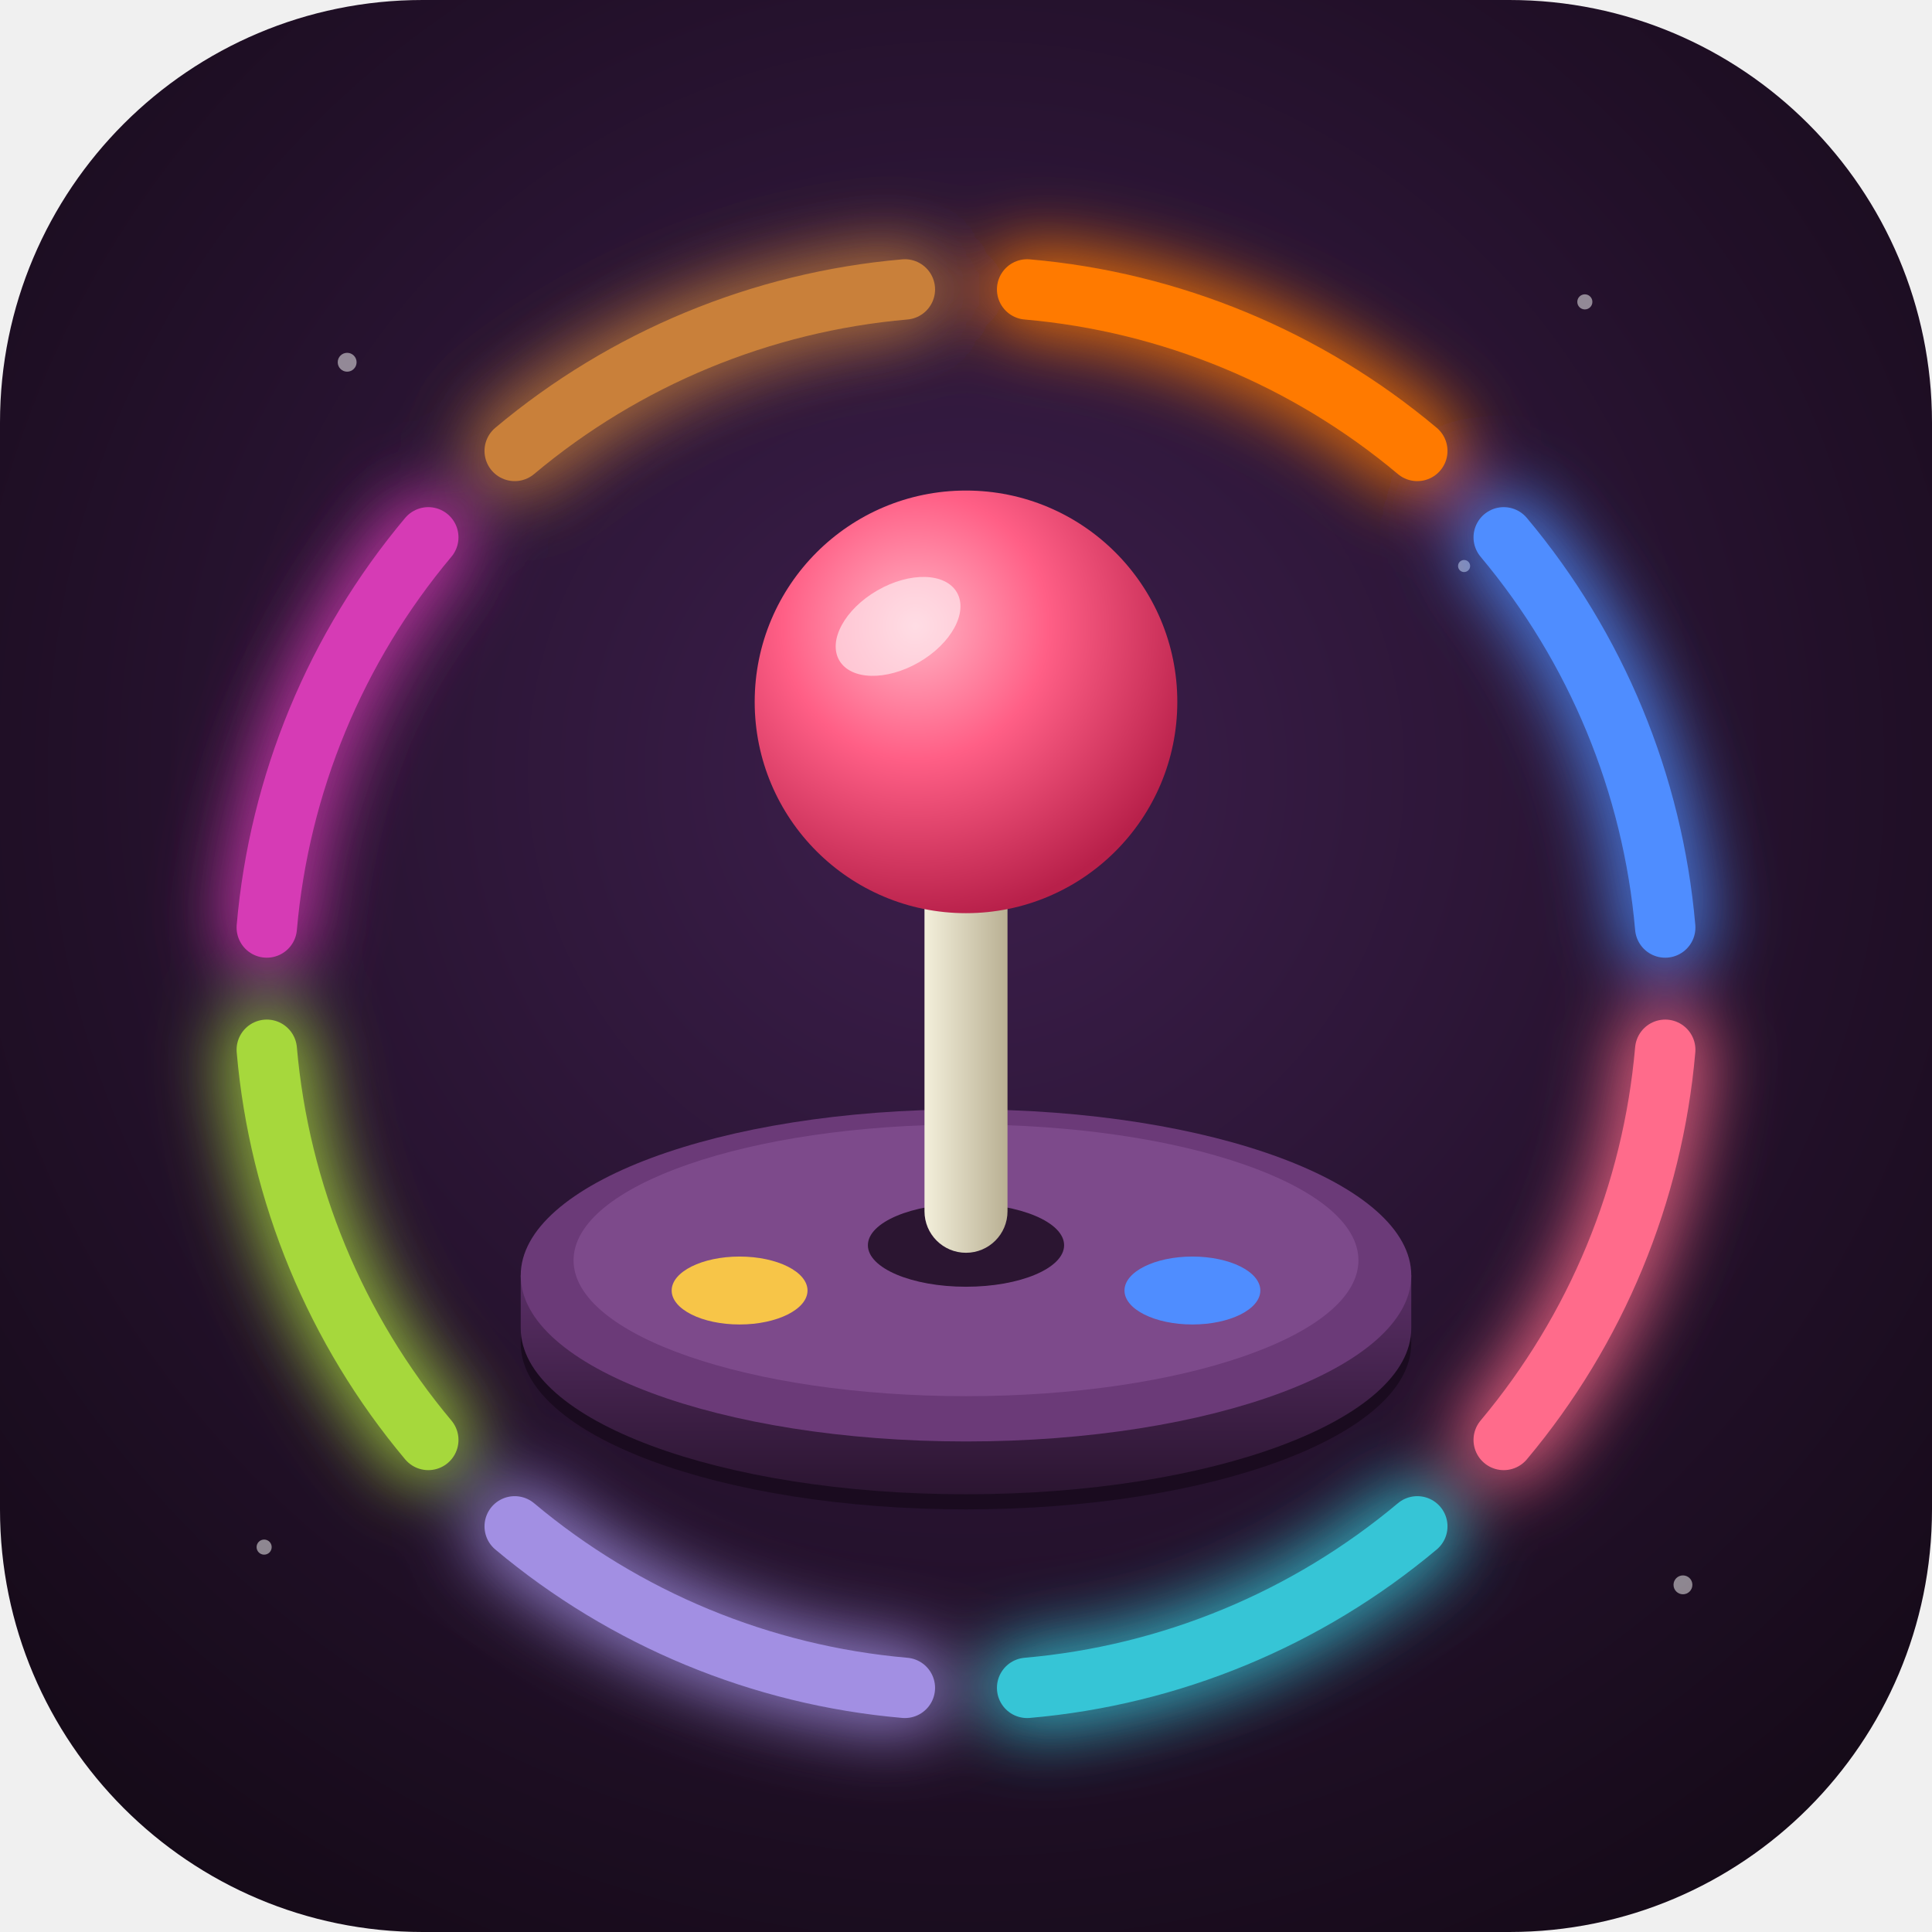
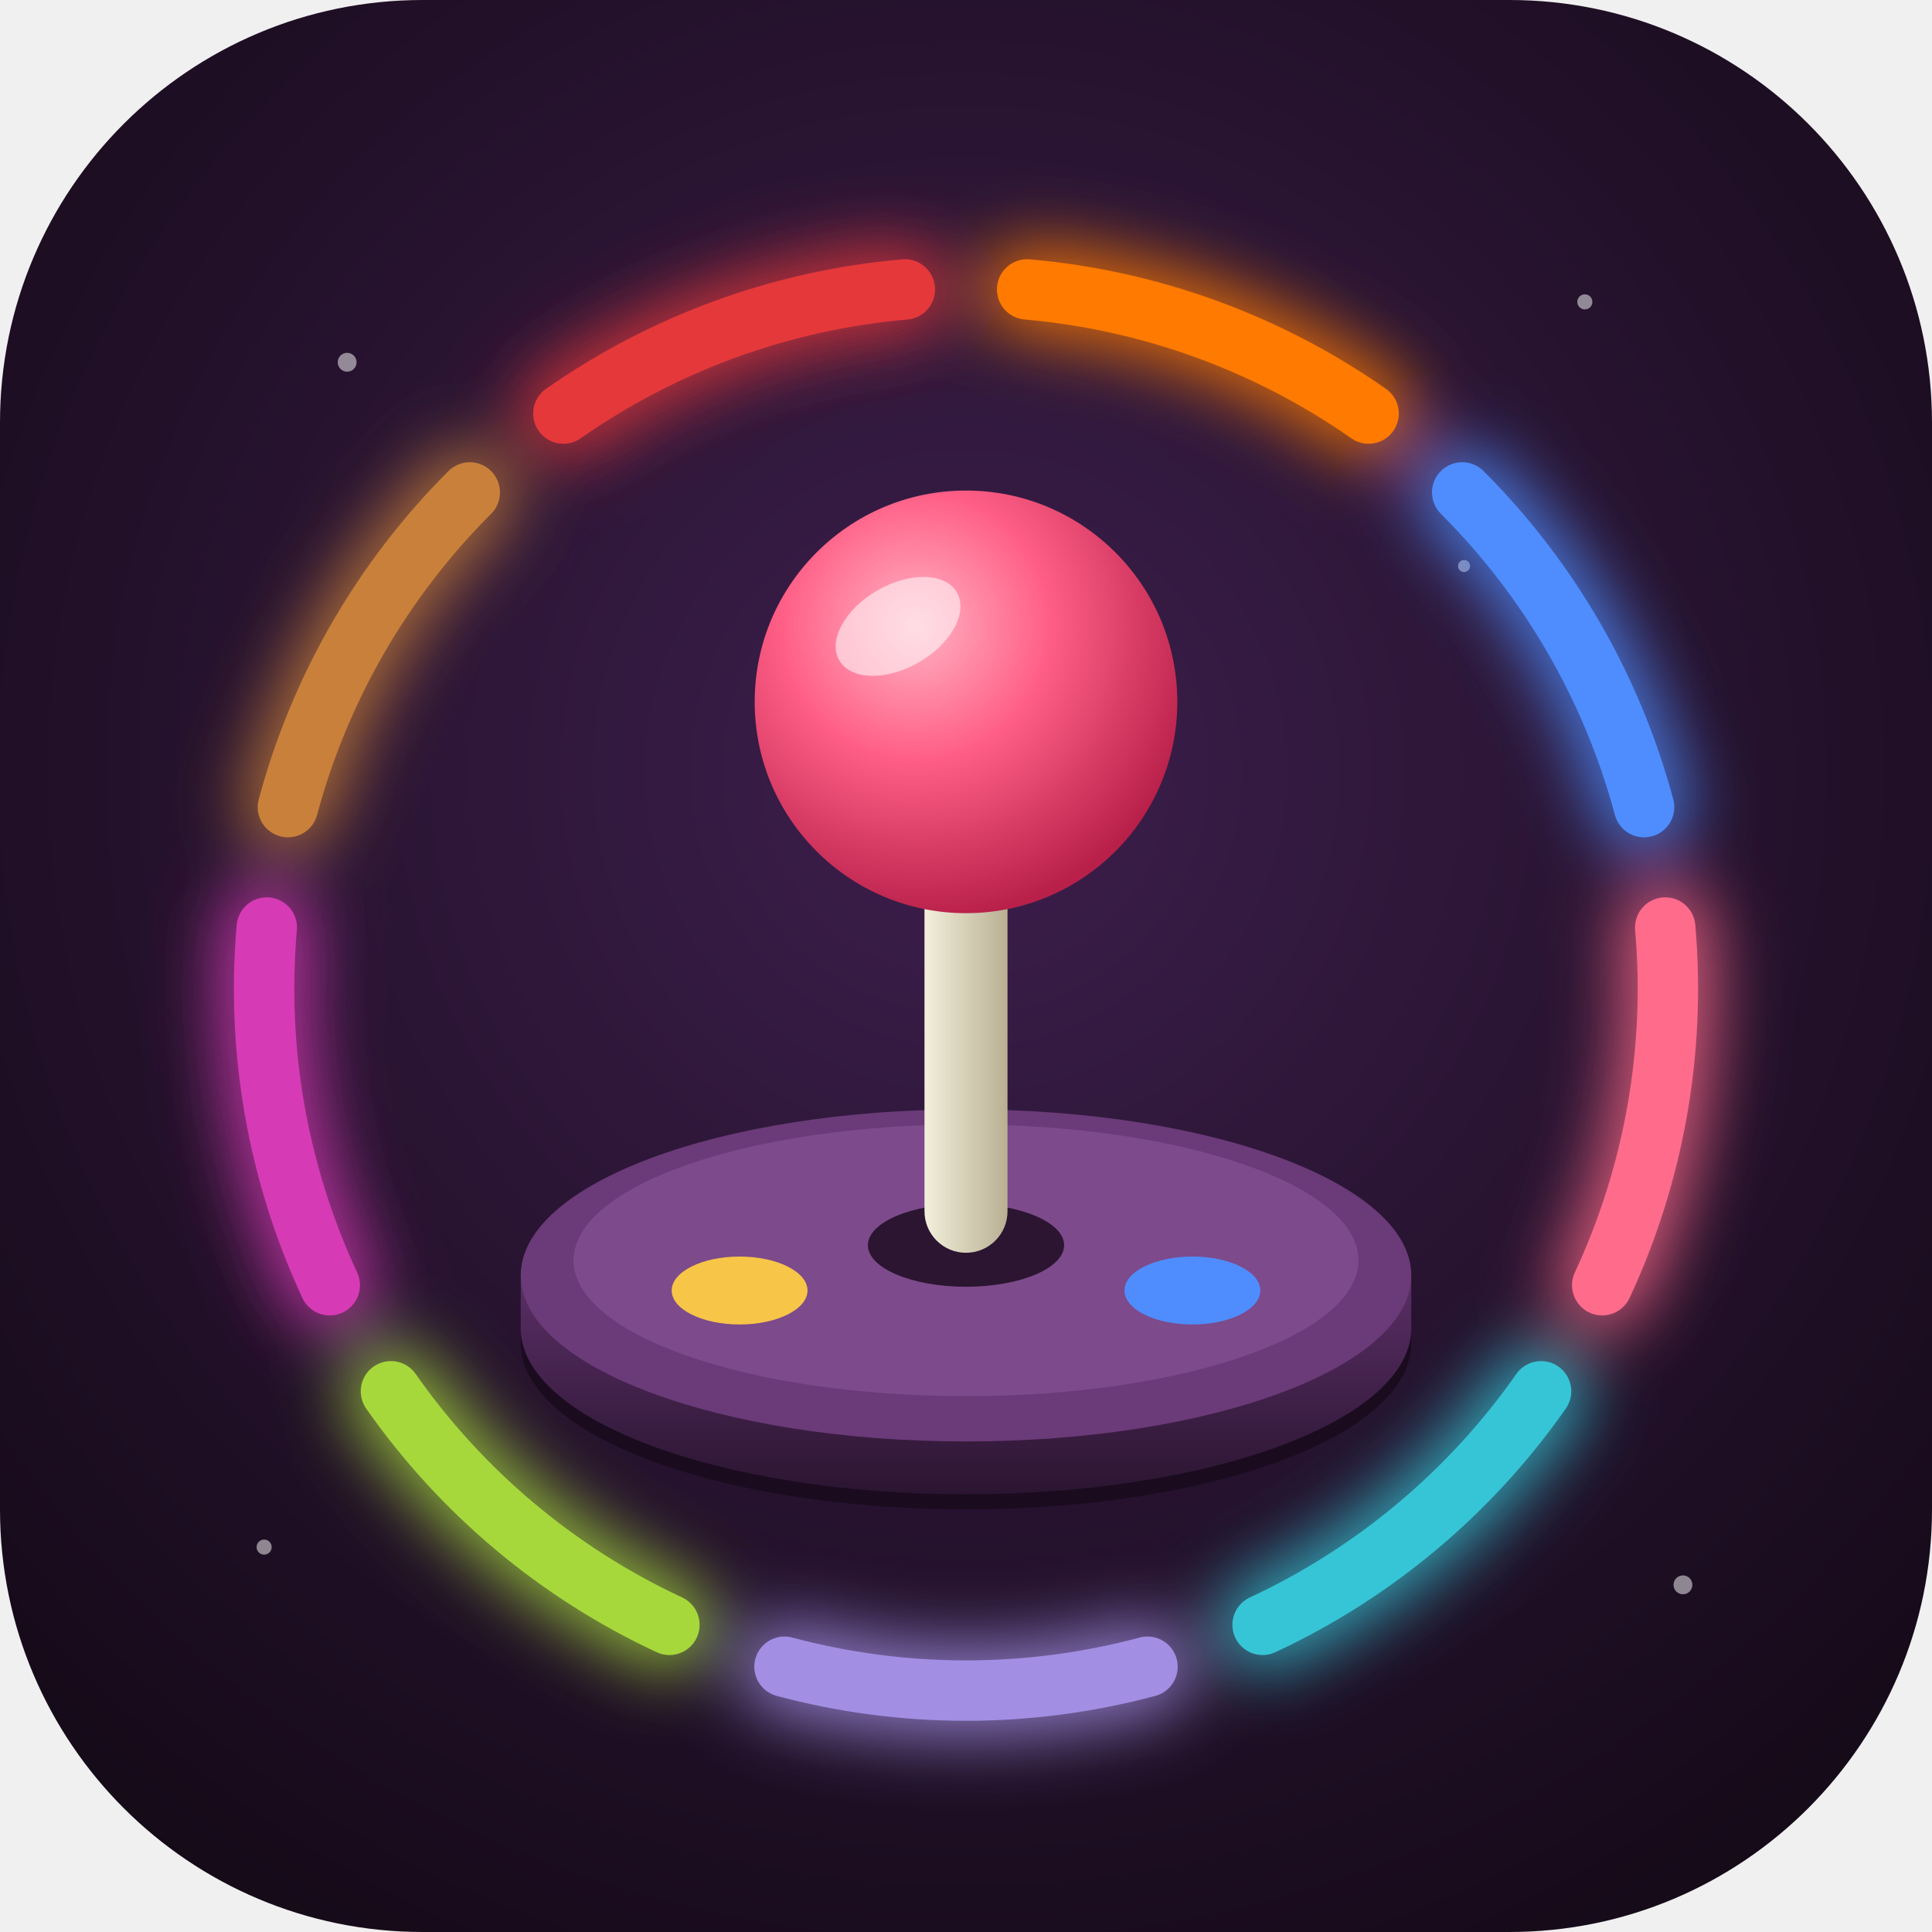
<svg xmlns="http://www.w3.org/2000/svg" viewBox="0 0 512 512">
  <defs>
    <radialGradient id="nacht" cx="50%" cy="40%" r="75%">
      <stop offset="0" stop-color="#3d1f4d" />
      <stop offset=".6" stop-color="#221029" />
      <stop offset="1" stop-color="#120914" />
    </radialGradient>
    <radialGradient id="bal" cx="38%" cy="32%" r="70%">
      <stop offset="0" stop-color="#ffb3c4" />
      <stop offset=".45" stop-color="#ff5f86" />
      <stop offset="1" stop-color="#b8204a" />
    </radialGradient>
    <linearGradient id="stok" x1="0" y1="0" x2="1" y2="0">
      <stop offset="0" stop-color="#f3efdb" />
      <stop offset="1" stop-color="#b9b093" />
    </linearGradient>
    <linearGradient id="voet" x1="0" y1="0" x2="0" y2="1">
      <stop offset="0" stop-color="#5a2f66" />
      <stop offset="1" stop-color="#2b1531" />
    </linearGradient>
    <filter id="gloed" x="-20%" y="-20%" width="140%" height="140%">
      <feGaussianBlur stdDeviation="9" />
    </filter>
  </defs>
  <rect width="512" height="512" rx="112" fill="url(#nacht)" />
  <g fill="#fff" opacity=".5">
    <circle cx="92" cy="96" r="2.5" />
    <circle cx="420" cy="80" r="2" />
    <circle cx="446" cy="420" r="2.5" />
    <circle cx="70" cy="410" r="2" />
    <circle cx="388" cy="150" r="1.6" />
  </g>
  <g fill="none" stroke-width="24" stroke-linecap="round" filter="url(#gloed)" opacity=".85">
-     <path d="M272.2 76.7A186 186 0 0 1 375.6 119.5" stroke="#ff7a00" />
-     <path d="M398.5 142.4A186 186 0 0 1 441.3 245.8" stroke="#4f8dff" />
-     <path d="M441.3 278.2A186 186 0 0 1 398.5 381.6" stroke="#ff6b8b" />
-     <path d="M375.6 404.5A186 186 0 0 1 272.2 447.3" stroke="#36c5d6" />
-     <path d="M239.8 447.3A186 186 0 0 1 136.4 404.5" stroke="#a28fe3" />
-     <path d="M113.5 381.6A186 186 0 0 1 70.7 278.2" stroke="#a6d83c" />
-     <path d="M70.7 245.8A186 186 0 0 1 113.5 142.4" stroke="#d63bb5" />
-     <path d="M136.4 119.5A186 186 0 0 1 239.8 76.7" stroke="#c9803a" />
+     <path d="M272.2 76.7A186 186 0 0 1 362.7 109.6" stroke="#ff7a00" />
+     <path d="M387.5 130.5A186 186 0 0 1 435.7 213.9" stroke="#4f8dff" />
+     <path d="M441.3 245.8A186 186 0 0 1 424.6 340.6" stroke="#ff6b8b" />
+     <path d="M408.4 368.7A186 186 0 0 1 334.6 430.6" stroke="#36c5d6" />
+     <path d="M304.1 441.7A186 186 0 0 1 207.9 441.7" stroke="#a28fe3" />
+     <path d="M177.4 430.6A186 186 0 0 1 103.6 368.7" stroke="#a6d83c" />
+     <path d="M87.4 340.6A186 186 0 0 1 70.7 245.8" stroke="#d63bb5" />
+     <path d="M76.3 213.9A186 186 0 0 1 124.5 130.5" stroke="#c9803a" />
+     <path d="M149.3 109.6A186 186 0 0 1 239.8 76.7" stroke="#e5383b" />
  </g>
  <g fill="none" stroke-width="16" stroke-linecap="round">
-     <path d="M272.2 76.7A186 186 0 0 1 375.6 119.5" stroke="#ff7a00" />
-     <path d="M398.5 142.4A186 186 0 0 1 441.3 245.8" stroke="#4f8dff" />
-     <path d="M441.3 278.2A186 186 0 0 1 398.5 381.6" stroke="#ff6b8b" />
-     <path d="M375.6 404.5A186 186 0 0 1 272.2 447.3" stroke="#36c5d6" />
-     <path d="M239.8 447.3A186 186 0 0 1 136.4 404.5" stroke="#a28fe3" />
-     <path d="M113.5 381.6A186 186 0 0 1 70.7 278.2" stroke="#a6d83c" />
-     <path d="M70.7 245.8A186 186 0 0 1 113.5 142.4" stroke="#d63bb5" />
-     <path d="M136.4 119.5A186 186 0 0 1 239.8 76.7" stroke="#c9803a" />
+     <path d="M272.2 76.7A186 186 0 0 1 362.7 109.6" stroke="#ff7a00" />
+     <path d="M387.5 130.5A186 186 0 0 1 435.7 213.9" stroke="#4f8dff" />
+     <path d="M441.3 245.8A186 186 0 0 1 424.6 340.6" stroke="#ff6b8b" />
+     <path d="M408.4 368.7A186 186 0 0 1 334.6 430.6" stroke="#36c5d6" />
+     <path d="M304.1 441.7A186 186 0 0 1 207.9 441.7" stroke="#a28fe3" />
+     <path d="M177.4 430.6A186 186 0 0 1 103.6 368.7" stroke="#a6d83c" />
+     <path d="M87.4 340.6A186 186 0 0 1 70.7 245.8" stroke="#d63bb5" />
+     <path d="M76.3 213.9A186 186 0 0 1 124.5 130.5" stroke="#c9803a" />
+     <path d="M149.3 109.6A186 186 0 0 1 239.8 76.7" stroke="#e5383b" />
  </g>
  <ellipse cx="256" cy="356" rx="118" ry="44" fill="#1a0b1f" />
  <path d="M138 338 V352 A118 44 0 0 0 374 352 V338 Z" fill="url(#voet)" />
  <ellipse cx="256" cy="338" rx="118" ry="44" fill="#6b3a78" />
  <ellipse cx="256" cy="334" rx="104" ry="36" fill="#7d4a8b" />
  <ellipse cx="196" cy="342" rx="18" ry="9" fill="#f7c548" />
  <ellipse cx="316" cy="342" rx="18" ry="9" fill="#4f8dff" />
  <ellipse cx="256" cy="330" rx="26" ry="11" fill="#2b1531" />
  <rect x="245" y="196" width="22" height="136" rx="11" fill="url(#stok)" />
  <circle cx="256" cy="186" r="56" fill="url(#bal)" />
  <ellipse cx="238" cy="166" rx="18" ry="11" fill="#fff" opacity=".55" transform="rotate(-30 238 166)" />
</svg>
